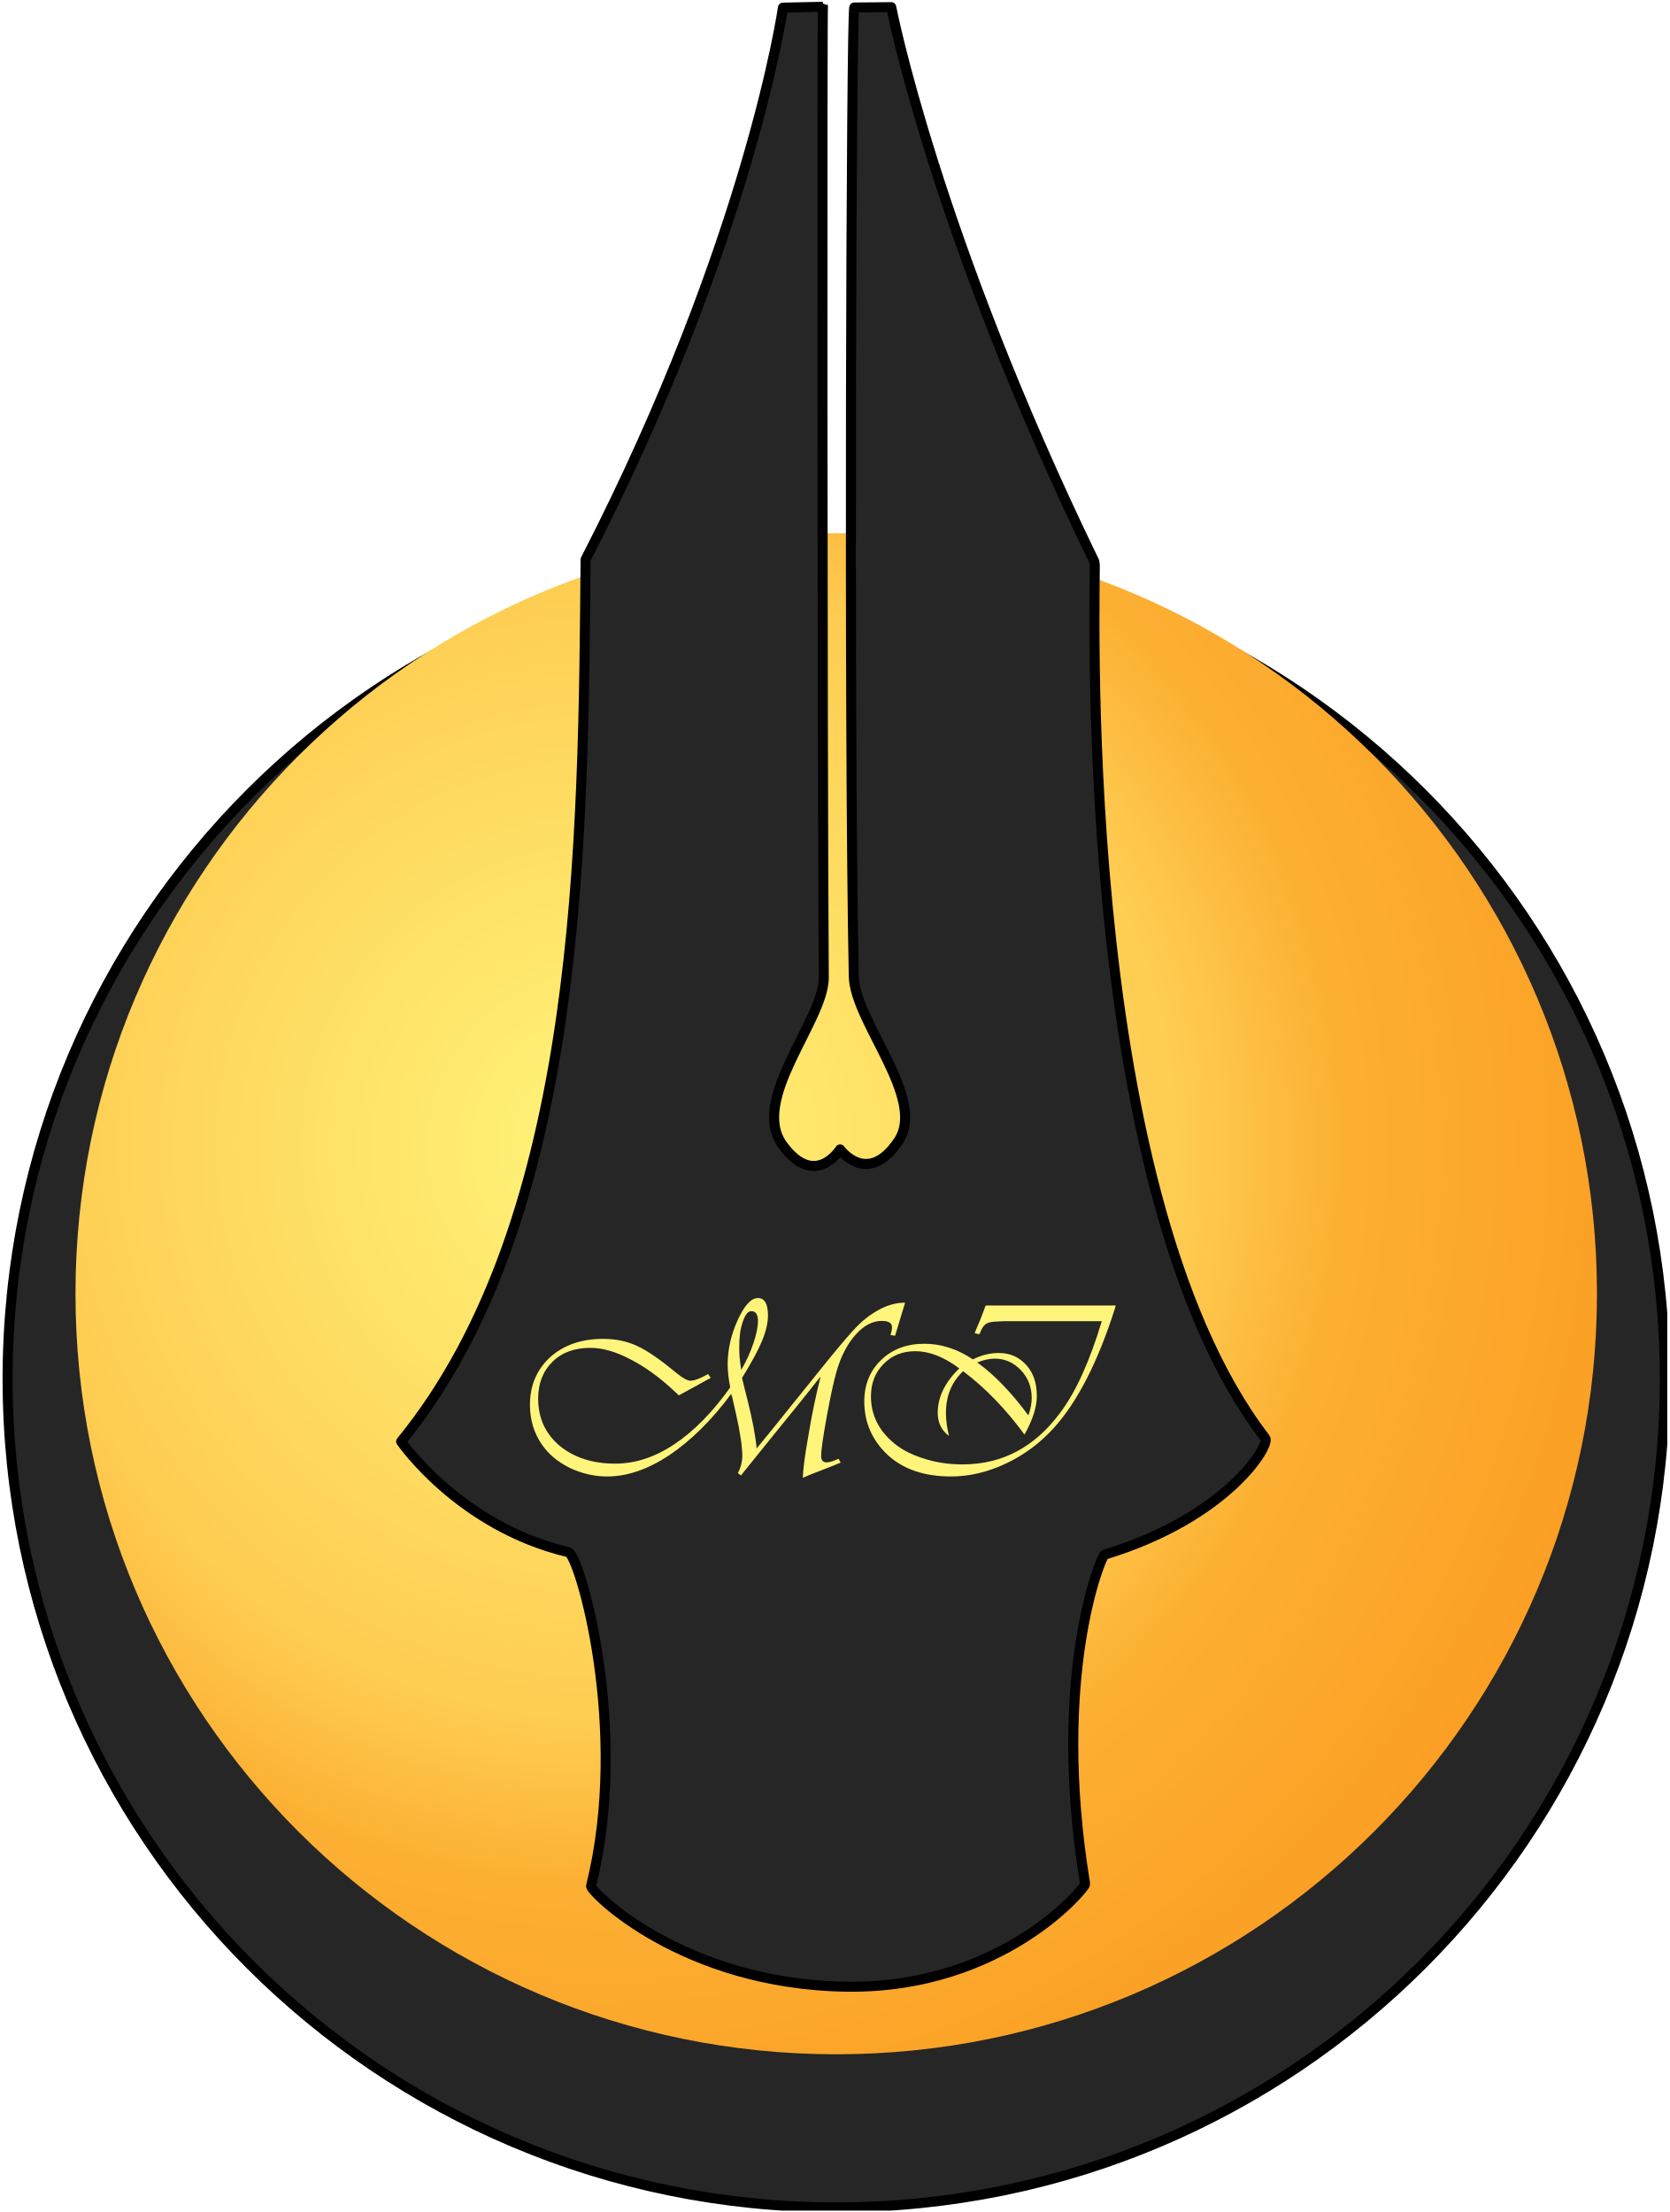
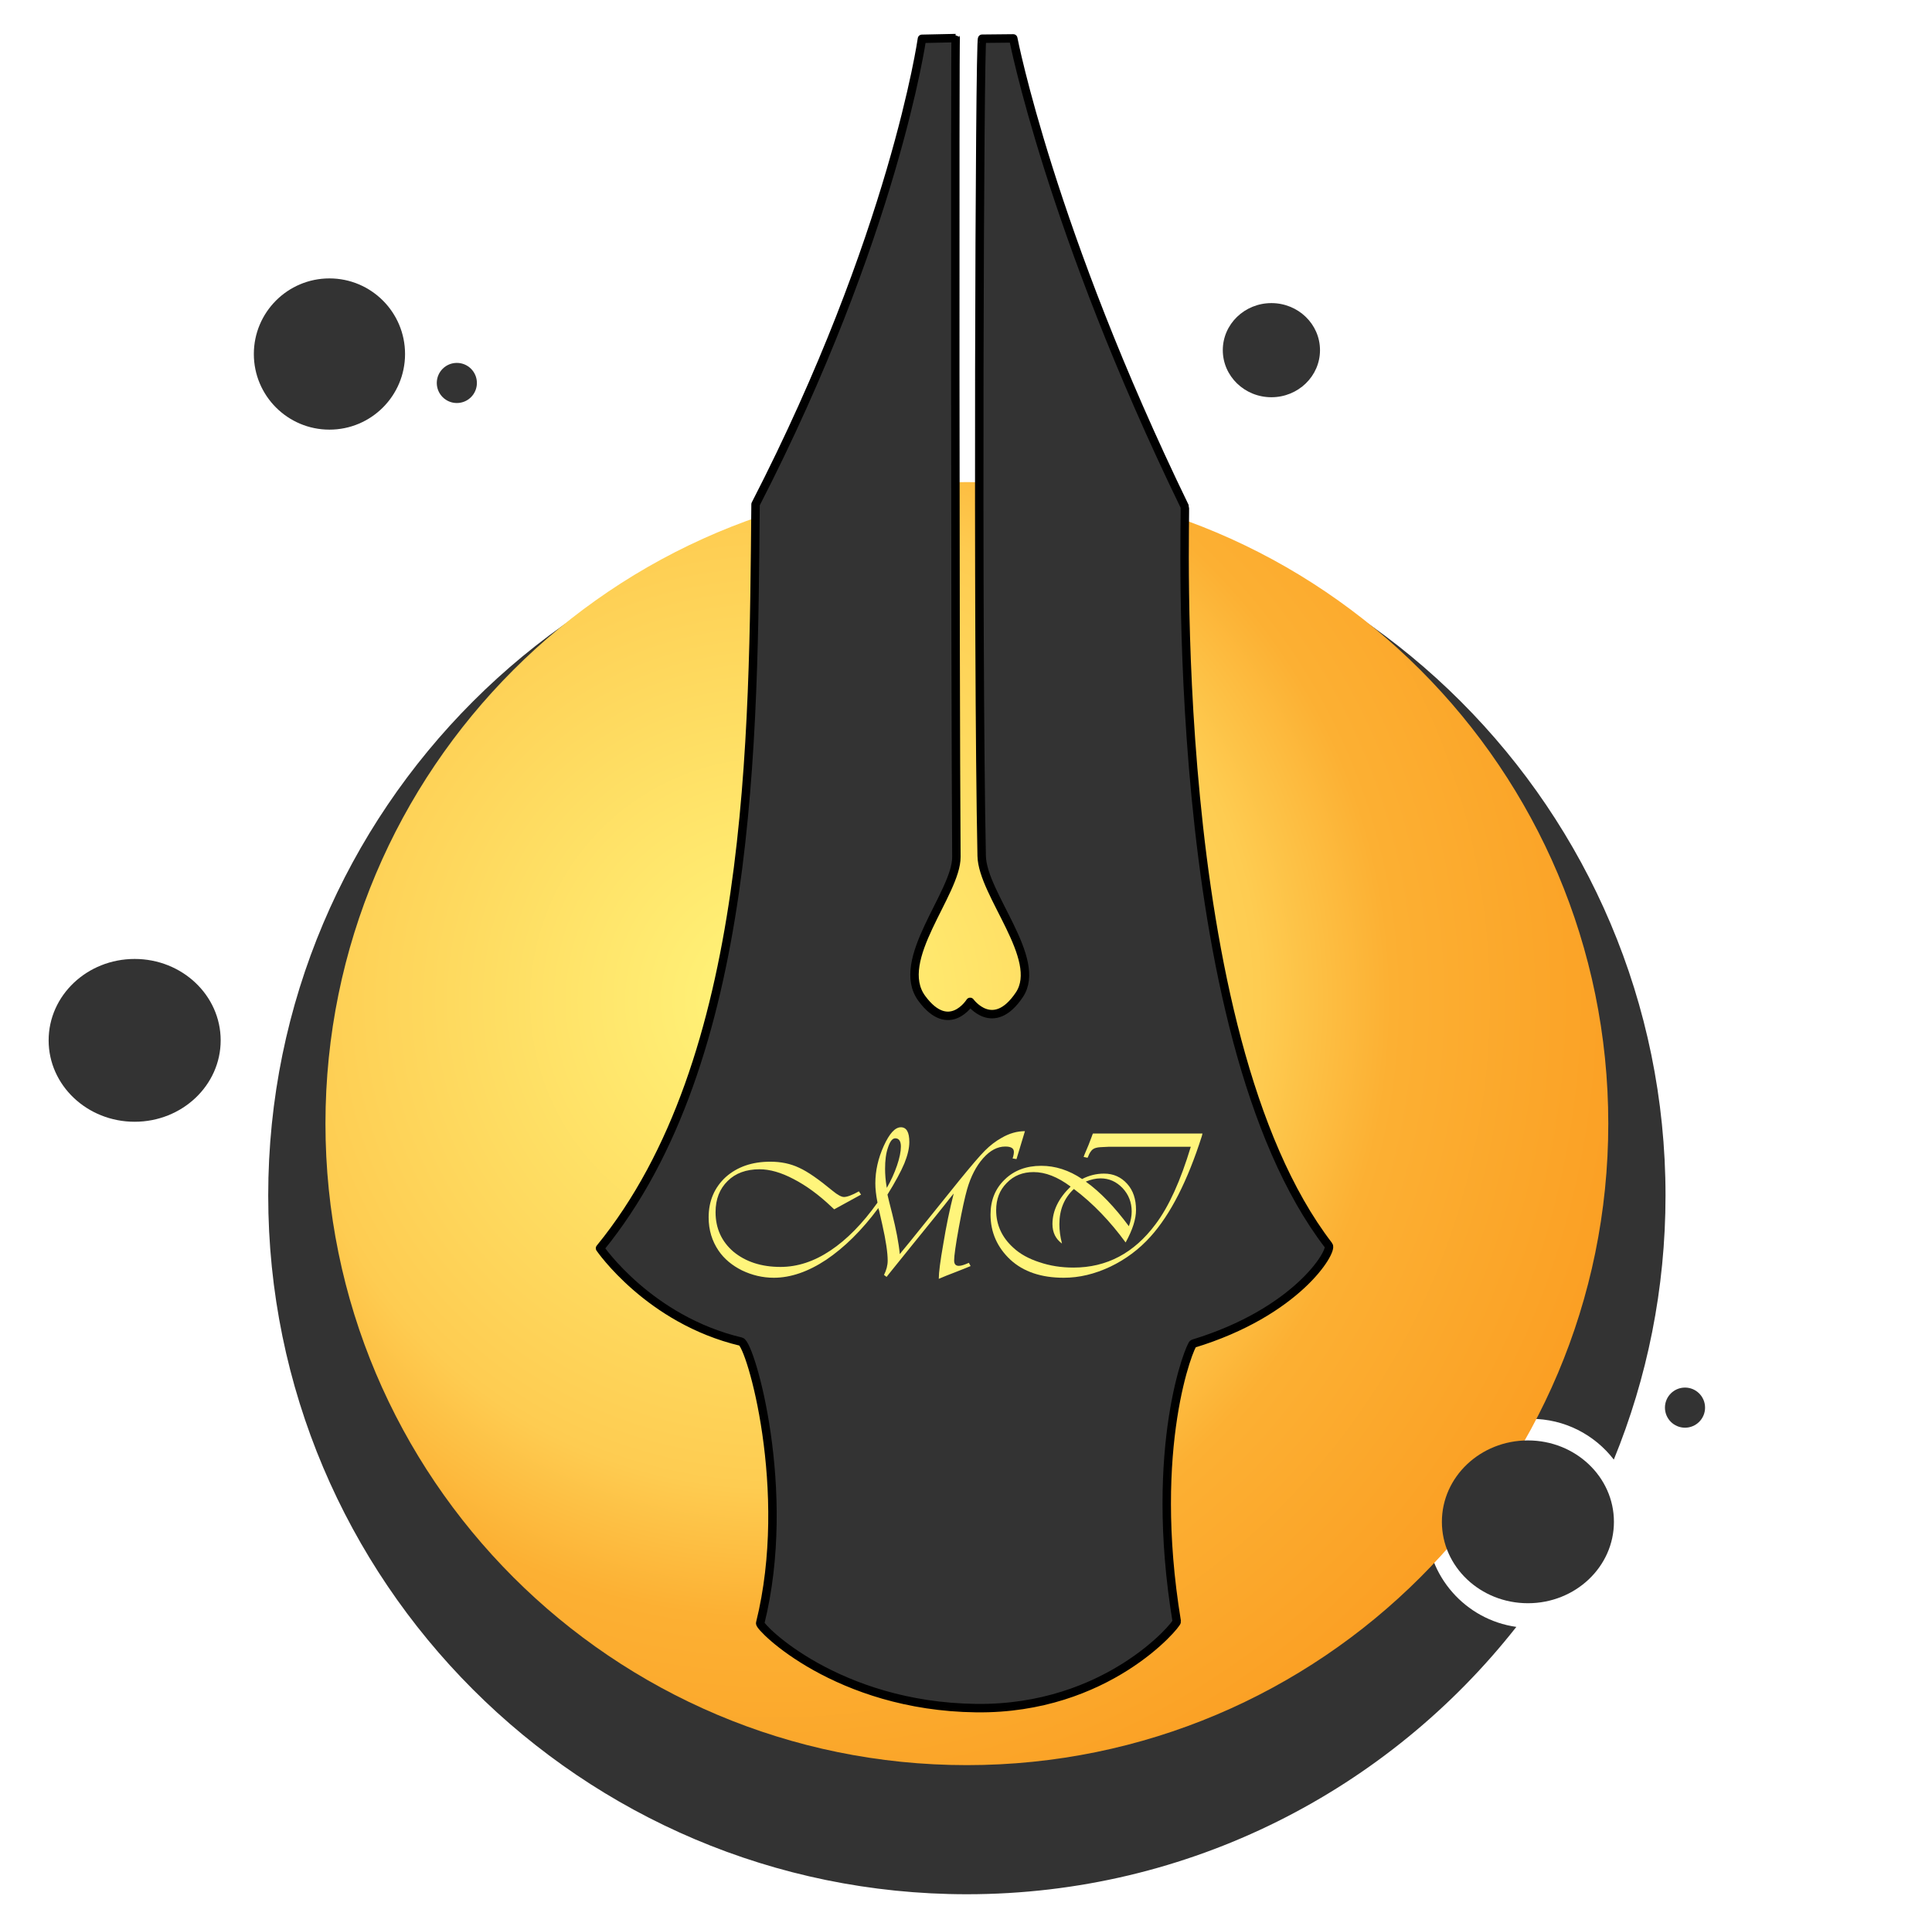
- <svg xmlns="http://www.w3.org/2000/svg" width="100%" height="100%" viewBox="0 0 529 701" version="1.1" xml:space="preserve" style="fill-rule:evenodd;clip-rule:evenodd;stroke-linecap:round;stroke-linejoin:round;stroke-miterlimit:1.5;">
-   <g id="Artboard1" transform="matrix(1,0,0,1,-261.822,-43.5598)">
+ <svg xmlns="http://www.w3.org/2000/svg" width="100%" height="100%" viewBox="0 0 726 725" version="1.1" xml:space="preserve" style="fill-rule:evenodd;clip-rule:evenodd;stroke-linecap:round;stroke-linejoin:round;stroke-miterlimit:1.5;">
+   <g id="Artboard1" transform="matrix(1.37249,0,0,1.0349,-359.349,-45.08)">
    <rect x="261.822" y="43.56" width="528.245" height="700.553" style="fill:none;" />
-     <clipPath id="_clip1">
-       <rect x="261.822" y="43.56" width="528.245" height="700.553" />
-     </clipPath>
-     <g clip-path="url(#_clip1)">
-       <g transform="matrix(1,0,0,1,0.821692,0.559848)">
-         <g transform="matrix(1.08924,0,0,1.08924,-1.1964,-93.8601)">
-           <circle cx="483.951" cy="526.833" r="241.028" style="fill:rgb(38,38,38);stroke:black;stroke-width:2.91px;" />
-         </g>
-         <g transform="matrix(1,0,0,1,41.9937,-73.843)">
-           <circle cx="483.951" cy="526.833" r="241.028" style="fill:url(#_Radial2);" />
-         </g>
+     <g transform="matrix(0.728601,0,0,0.96628,261.822,43.5598)">
+       <path d="M569.805,611.247C521.725,672.392 447.08,711.693 363.328,711.693C218.429,711.693 100.79,594.053 100.79,449.155C100.79,304.256 218.429,186.616 363.328,186.616C508.227,186.616 625.867,304.256 625.867,449.155C625.867,484.264 618.96,517.772 606.435,548.39C599.248,539.074 587.977,533.069 575.314,533.069C553.634,533.069 536.033,550.67 536.033,572.35C536.033,592.161 550.73,608.566 569.805,611.247Z" style="fill:rgb(51,51,51);" />
+     </g>
+     <g transform="matrix(0.728601,0,0,0.96628,173.936,-57.5889)">
+       <circle cx="483.951" cy="526.833" r="241.028" style="fill:url(#_Radial1);" />
+     </g>
+     <g transform="matrix(0.728601,0,0,0.96628,143.34,13.7641)">
+       <g transform="matrix(0.822878,0,0,0.778597,-266.399,-41.0742)">
+         <circle cx="582.851" cy="594.382" r="39.281" style="fill:rgb(51,51,51);" />
      </g>
-       <g transform="matrix(1,0,0,1,70.4001,-108.714)">
-         <path d="M452.165,154.418L439.483,154.692C439.483,154.692 429.027,228.346 376.956,329.586C376.137,417.052 376.304,538.358 318.514,609.097C318.514,609.097 336.901,635.974 371.488,644.177C375.024,645.015 391.091,700.123 378.699,749.963C378.309,751.532 407.584,781.231 459.858,781.873C509.108,782.478 535.415,750.416 535.238,749.343C524.378,683.333 540.352,645.273 541.379,644.961C580.499,633.08 593.945,610.174 592.323,608.065C530.681,527.974 538.834,331.667 538.261,330.487C487.65,226.266 473.799,154.535 473.799,154.535L462.096,154.652C461.134,153.956 460.309,383.399 461.931,461.702C462.23,476.095 485.119,500.381 476.096,513.849C466.281,528.499 457.598,516.528 457.598,516.528C457.598,516.528 449.717,529.131 439.458,515.262C428.766,500.81 452.515,475.691 452.427,462.052C451.931,385.4 451.894,154.047 452.165,154.418Z" style="fill:rgb(38,38,38);stroke:black;stroke-width:3.17px;" />
+       <g transform="matrix(0.822878,0,0,0.778597,257.155,139.821)">
+         <circle cx="582.851" cy="594.382" r="39.281" style="fill:rgb(51,51,51);" />
      </g>
-       <g transform="matrix(0.847447,0,0,0.847447,-203.231,157.379)">
+       <g transform="matrix(0.723247,0,0,0.723247,-135.13,-266.038)">
+         <circle cx="582.851" cy="594.382" r="39.281" style="fill:rgb(51,51,51);" />
+       </g>
+       <g transform="matrix(0.464944,0,0,0.450184,369.386,-105.184)">
+         <circle cx="582.851" cy="594.382" r="39.281" style="fill:rgb(51,51,51);" />
+       </g>
+       <g transform="matrix(0.191882,0,0,0.191882,222.449,60.6681)">
+         <circle cx="582.851" cy="594.382" r="39.281" style="fill:rgb(51,51,51);" />
+       </g>
+       <g transform="matrix(0.191882,0,0,0.191882,683.965,445.651)">
+         <circle cx="582.851" cy="594.382" r="39.281" style="fill:rgb(51,51,51);" />
+       </g>
+     </g>
+     <g transform="matrix(0.728601,0,0,0.96628,194.035,-91.8252)">
+       <path d="M452.165,154.418L439.483,154.692C439.483,154.692 429.027,228.346 376.956,329.586C376.137,417.052 376.304,538.358 318.514,609.097C318.514,609.097 336.901,635.974 371.488,644.177C375.024,645.015 391.091,700.123 378.699,749.963C378.309,751.532 407.584,781.231 459.858,781.873C509.108,782.478 535.415,750.416 535.238,749.343C524.378,683.333 540.352,645.273 541.379,644.961C580.499,633.08 593.945,610.174 592.323,608.065C530.681,527.974 538.834,331.667 538.261,330.487C487.65,226.266 473.799,154.535 473.799,154.535L462.096,154.652C461.134,153.956 460.309,383.399 461.931,461.702C462.23,476.095 485.119,500.381 476.096,513.849C466.281,528.499 457.598,516.528 457.598,516.528C457.598,516.528 449.717,529.131 439.458,515.262C428.766,500.81 452.515,475.691 452.427,462.052C451.931,385.4 451.894,154.047 452.165,154.418Z" style="fill:rgb(51,51,51);stroke:black;stroke-width:3.17px;" />
+     </g>
+     <g transform="matrix(0.61745,0,0,0.818871,-5.33308,165.296)">
+       <g transform="matrix(96,0,0,96,738.453,417.922)">
+         <path d="M1.549,-0.678L1.51,-0.549L1.492,-0.552L1.495,-0.562C1.497,-0.57 1.498,-0.576 1.498,-0.582C1.498,-0.599 1.485,-0.607 1.458,-0.607C1.422,-0.607 1.388,-0.589 1.356,-0.553C1.324,-0.517 1.299,-0.469 1.282,-0.41C1.272,-0.375 1.259,-0.317 1.244,-0.235C1.229,-0.153 1.222,-0.102 1.222,-0.081C1.222,-0.064 1.229,-0.056 1.244,-0.056C1.255,-0.056 1.27,-0.061 1.29,-0.07L1.298,-0.055C1.284,-0.049 1.259,-0.039 1.223,-0.025C1.196,-0.015 1.172,-0.005 1.151,0.004C1.151,-0.025 1.158,-0.079 1.172,-0.158C1.185,-0.238 1.201,-0.315 1.22,-0.39L1.202,-0.368C1.188,-0.35 1.166,-0.322 1.136,-0.285L1.029,-0.153L0.921,-0.019L0.91,-0.005L0.898,-0.014C0.909,-0.036 0.915,-0.058 0.915,-0.08C0.915,-0.116 0.907,-0.172 0.89,-0.247L0.875,-0.313C0.874,-0.313 0.873,-0.317 0.872,-0.323C0.795,-0.219 0.714,-0.14 0.631,-0.084C0.548,-0.029 0.467,-0.001 0.389,-0.001C0.337,-0.001 0.288,-0.013 0.242,-0.035C0.196,-0.058 0.16,-0.088 0.134,-0.126C0.104,-0.17 0.088,-0.221 0.088,-0.28C0.088,-0.356 0.115,-0.418 0.167,-0.466C0.22,-0.513 0.288,-0.537 0.373,-0.537C0.422,-0.537 0.466,-0.528 0.506,-0.509C0.546,-0.491 0.597,-0.455 0.66,-0.403C0.684,-0.383 0.702,-0.374 0.713,-0.374C0.727,-0.374 0.75,-0.382 0.782,-0.4L0.792,-0.385L0.668,-0.317L0.655,-0.329C0.596,-0.385 0.538,-0.427 0.48,-0.457C0.423,-0.487 0.371,-0.502 0.323,-0.502C0.262,-0.502 0.212,-0.484 0.176,-0.448C0.139,-0.412 0.12,-0.364 0.12,-0.304C0.12,-0.229 0.148,-0.168 0.203,-0.121C0.259,-0.075 0.331,-0.051 0.42,-0.051C0.498,-0.051 0.575,-0.076 0.651,-0.127C0.726,-0.177 0.799,-0.251 0.868,-0.348C0.861,-0.383 0.858,-0.413 0.858,-0.437C0.858,-0.495 0.871,-0.553 0.897,-0.61C0.923,-0.667 0.949,-0.696 0.976,-0.696C1.002,-0.696 1.015,-0.673 1.015,-0.628C1.015,-0.599 1.007,-0.566 0.992,-0.529C0.976,-0.491 0.95,-0.443 0.914,-0.385C0.918,-0.368 0.925,-0.338 0.936,-0.296C0.954,-0.224 0.966,-0.162 0.971,-0.11C0.979,-0.12 0.984,-0.127 0.987,-0.13L1.019,-0.169L1.247,-0.452C1.301,-0.518 1.34,-0.564 1.364,-0.588C1.388,-0.612 1.414,-0.632 1.441,-0.647C1.477,-0.668 1.513,-0.678 1.549,-0.678ZM0.911,-0.416C0.93,-0.449 0.946,-0.484 0.958,-0.519C0.97,-0.554 0.976,-0.584 0.976,-0.607C0.976,-0.632 0.967,-0.645 0.95,-0.645C0.937,-0.645 0.926,-0.631 0.917,-0.604C0.907,-0.576 0.903,-0.543 0.903,-0.504C0.903,-0.479 0.905,-0.45 0.911,-0.416Z" style="fill:rgb(255,245,123);fill-rule:nonzero;" />
+       </g>
+       <g transform="matrix(1,0,0,1,125,0)">
        <g transform="matrix(96,0,0,96,738.453,417.922)">
-           <path d="M1.549,-0.678L1.51,-0.549L1.492,-0.552L1.495,-0.562C1.497,-0.57 1.498,-0.576 1.498,-0.582C1.498,-0.599 1.485,-0.607 1.458,-0.607C1.422,-0.607 1.388,-0.589 1.356,-0.553C1.324,-0.517 1.299,-0.469 1.282,-0.41C1.272,-0.375 1.259,-0.317 1.244,-0.235C1.229,-0.153 1.222,-0.102 1.222,-0.081C1.222,-0.064 1.229,-0.056 1.244,-0.056C1.255,-0.056 1.27,-0.061 1.29,-0.07L1.298,-0.055C1.284,-0.049 1.259,-0.039 1.223,-0.025C1.196,-0.015 1.172,-0.005 1.151,0.004C1.151,-0.025 1.158,-0.079 1.172,-0.158C1.185,-0.238 1.201,-0.315 1.22,-0.39L1.202,-0.368C1.188,-0.35 1.166,-0.322 1.136,-0.285L1.029,-0.153L0.921,-0.019L0.91,-0.005L0.898,-0.014C0.909,-0.036 0.915,-0.058 0.915,-0.08C0.915,-0.116 0.907,-0.172 0.89,-0.247L0.875,-0.313C0.874,-0.313 0.873,-0.317 0.872,-0.323C0.795,-0.219 0.714,-0.14 0.631,-0.084C0.548,-0.029 0.467,-0.001 0.389,-0.001C0.337,-0.001 0.288,-0.013 0.242,-0.035C0.196,-0.058 0.16,-0.088 0.134,-0.126C0.104,-0.17 0.088,-0.221 0.088,-0.28C0.088,-0.356 0.115,-0.418 0.167,-0.466C0.22,-0.513 0.288,-0.537 0.373,-0.537C0.422,-0.537 0.466,-0.528 0.506,-0.509C0.546,-0.491 0.597,-0.455 0.66,-0.403C0.684,-0.383 0.702,-0.374 0.713,-0.374C0.727,-0.374 0.75,-0.382 0.782,-0.4L0.792,-0.385L0.668,-0.317L0.655,-0.329C0.596,-0.385 0.538,-0.427 0.48,-0.457C0.423,-0.487 0.371,-0.502 0.323,-0.502C0.262,-0.502 0.212,-0.484 0.176,-0.448C0.139,-0.412 0.12,-0.364 0.12,-0.304C0.12,-0.229 0.148,-0.168 0.203,-0.121C0.259,-0.075 0.331,-0.051 0.42,-0.051C0.498,-0.051 0.575,-0.076 0.651,-0.127C0.726,-0.177 0.799,-0.251 0.868,-0.348C0.861,-0.383 0.858,-0.413 0.858,-0.437C0.858,-0.495 0.871,-0.553 0.897,-0.61C0.923,-0.667 0.949,-0.696 0.976,-0.696C1.002,-0.696 1.015,-0.673 1.015,-0.628C1.015,-0.599 1.007,-0.566 0.992,-0.529C0.976,-0.491 0.95,-0.443 0.914,-0.385C0.918,-0.368 0.925,-0.338 0.936,-0.296C0.954,-0.224 0.966,-0.162 0.971,-0.11C0.979,-0.12 0.984,-0.127 0.987,-0.13L1.019,-0.169L1.247,-0.452C1.301,-0.518 1.34,-0.564 1.364,-0.588C1.388,-0.612 1.414,-0.632 1.441,-0.647C1.477,-0.668 1.513,-0.678 1.549,-0.678ZM0.911,-0.416C0.93,-0.449 0.946,-0.484 0.958,-0.519C0.97,-0.554 0.976,-0.584 0.976,-0.607C0.976,-0.632 0.967,-0.645 0.95,-0.645C0.937,-0.645 0.926,-0.631 0.917,-0.604C0.907,-0.576 0.903,-0.543 0.903,-0.504C0.903,-0.479 0.905,-0.45 0.911,-0.416Z" style="fill:rgb(255,245,123);fill-rule:nonzero;" />
-         </g>
-         <g transform="matrix(1,0,0,1,125,0)">
-           <g transform="matrix(96,0,0,96,738.453,417.922)">
-             <path d="M0.561,-0.667L1.067,-0.667L1.064,-0.655C0.998,-0.448 0.919,-0.293 0.827,-0.191C0.774,-0.132 0.712,-0.086 0.641,-0.052C0.569,-0.018 0.498,-0.001 0.426,-0.001C0.322,-0.001 0.24,-0.029 0.18,-0.084C0.119,-0.141 0.088,-0.211 0.088,-0.293C0.088,-0.359 0.11,-0.413 0.154,-0.455C0.197,-0.497 0.254,-0.518 0.322,-0.518C0.387,-0.518 0.45,-0.498 0.511,-0.457C0.542,-0.473 0.576,-0.482 0.612,-0.482C0.656,-0.482 0.691,-0.466 0.719,-0.435C0.747,-0.404 0.76,-0.364 0.76,-0.314C0.76,-0.272 0.744,-0.222 0.712,-0.164C0.641,-0.261 0.562,-0.344 0.473,-0.411C0.428,-0.369 0.406,-0.315 0.406,-0.248C0.406,-0.22 0.41,-0.19 0.418,-0.159C0.389,-0.18 0.374,-0.21 0.374,-0.249C0.374,-0.31 0.402,-0.368 0.458,-0.422C0.398,-0.467 0.341,-0.489 0.287,-0.489C0.237,-0.489 0.196,-0.473 0.163,-0.439C0.13,-0.406 0.114,-0.364 0.114,-0.313C0.114,-0.246 0.14,-0.188 0.193,-0.14C0.224,-0.111 0.264,-0.089 0.313,-0.073C0.363,-0.056 0.415,-0.048 0.471,-0.048C0.625,-0.048 0.751,-0.115 0.85,-0.248C0.912,-0.33 0.966,-0.45 1.013,-0.606L0.635,-0.606L0.595,-0.604C0.58,-0.603 0.568,-0.6 0.56,-0.594C0.552,-0.587 0.545,-0.577 0.539,-0.561L0.536,-0.555L0.518,-0.559L0.522,-0.57C0.529,-0.586 0.535,-0.601 0.541,-0.615L0.557,-0.657C0.557,-0.658 0.558,-0.661 0.561,-0.667ZM0.727,-0.239C0.736,-0.264 0.74,-0.286 0.74,-0.307C0.74,-0.349 0.726,-0.385 0.698,-0.415C0.669,-0.445 0.636,-0.46 0.596,-0.46C0.575,-0.46 0.552,-0.455 0.528,-0.445C0.595,-0.397 0.661,-0.328 0.727,-0.239Z" style="fill:rgb(255,245,123);fill-rule:nonzero;" />
-           </g>
+           <path d="M0.561,-0.667L1.067,-0.667L1.064,-0.655C0.998,-0.448 0.919,-0.293 0.827,-0.191C0.774,-0.132 0.712,-0.086 0.641,-0.052C0.569,-0.018 0.498,-0.001 0.426,-0.001C0.322,-0.001 0.24,-0.029 0.18,-0.084C0.119,-0.141 0.088,-0.211 0.088,-0.293C0.088,-0.359 0.11,-0.413 0.154,-0.455C0.197,-0.497 0.254,-0.518 0.322,-0.518C0.387,-0.518 0.45,-0.498 0.511,-0.457C0.542,-0.473 0.576,-0.482 0.612,-0.482C0.656,-0.482 0.691,-0.466 0.719,-0.435C0.747,-0.404 0.76,-0.364 0.76,-0.314C0.76,-0.272 0.744,-0.222 0.712,-0.164C0.641,-0.261 0.562,-0.344 0.473,-0.411C0.428,-0.369 0.406,-0.315 0.406,-0.248C0.406,-0.22 0.41,-0.19 0.418,-0.159C0.389,-0.18 0.374,-0.21 0.374,-0.249C0.374,-0.31 0.402,-0.368 0.458,-0.422C0.398,-0.467 0.341,-0.489 0.287,-0.489C0.237,-0.489 0.196,-0.473 0.163,-0.439C0.13,-0.406 0.114,-0.364 0.114,-0.313C0.114,-0.246 0.14,-0.188 0.193,-0.14C0.224,-0.111 0.264,-0.089 0.313,-0.073C0.363,-0.056 0.415,-0.048 0.471,-0.048C0.625,-0.048 0.751,-0.115 0.85,-0.248C0.912,-0.33 0.966,-0.45 1.013,-0.606L0.635,-0.606L0.595,-0.604C0.58,-0.603 0.568,-0.6 0.56,-0.594C0.552,-0.587 0.545,-0.577 0.539,-0.561L0.536,-0.555L0.518,-0.559L0.522,-0.57C0.529,-0.586 0.535,-0.601 0.541,-0.615L0.557,-0.657C0.557,-0.658 0.558,-0.661 0.561,-0.667ZM0.727,-0.239C0.736,-0.264 0.74,-0.286 0.74,-0.307C0.74,-0.349 0.726,-0.385 0.698,-0.415C0.669,-0.445 0.636,-0.46 0.596,-0.46C0.575,-0.46 0.552,-0.455 0.528,-0.445C0.595,-0.397 0.661,-0.328 0.727,-0.239Z" style="fill:rgb(255,245,123);fill-rule:nonzero;" />
        </g>
      </g>
    </g>
  </g>
  <defs>
-     <radialGradient id="_Radial2" cx="0" cy="0" r="1" gradientUnits="userSpaceOnUse" gradientTransform="matrix(382.514,-8.10223,8.10223,382.514,410.754,480.535)">
+     <radialGradient id="_Radial1" cx="0" cy="0" r="1" gradientUnits="userSpaceOnUse" gradientTransform="matrix(382.514,-8.10223,8.10223,382.514,410.754,480.535)">
      <stop offset="0" style="stop-color:rgb(255,245,123);stop-opacity:1" />
      <stop offset="0.48" style="stop-color:rgb(254,204,81);stop-opacity:1" />
      <stop offset="0.61" style="stop-color:rgb(252,176,51);stop-opacity:1" />
      <stop offset="1" style="stop-color:rgb(250,150,27);stop-opacity:1" />
    </radialGradient>
  </defs>
</svg>
